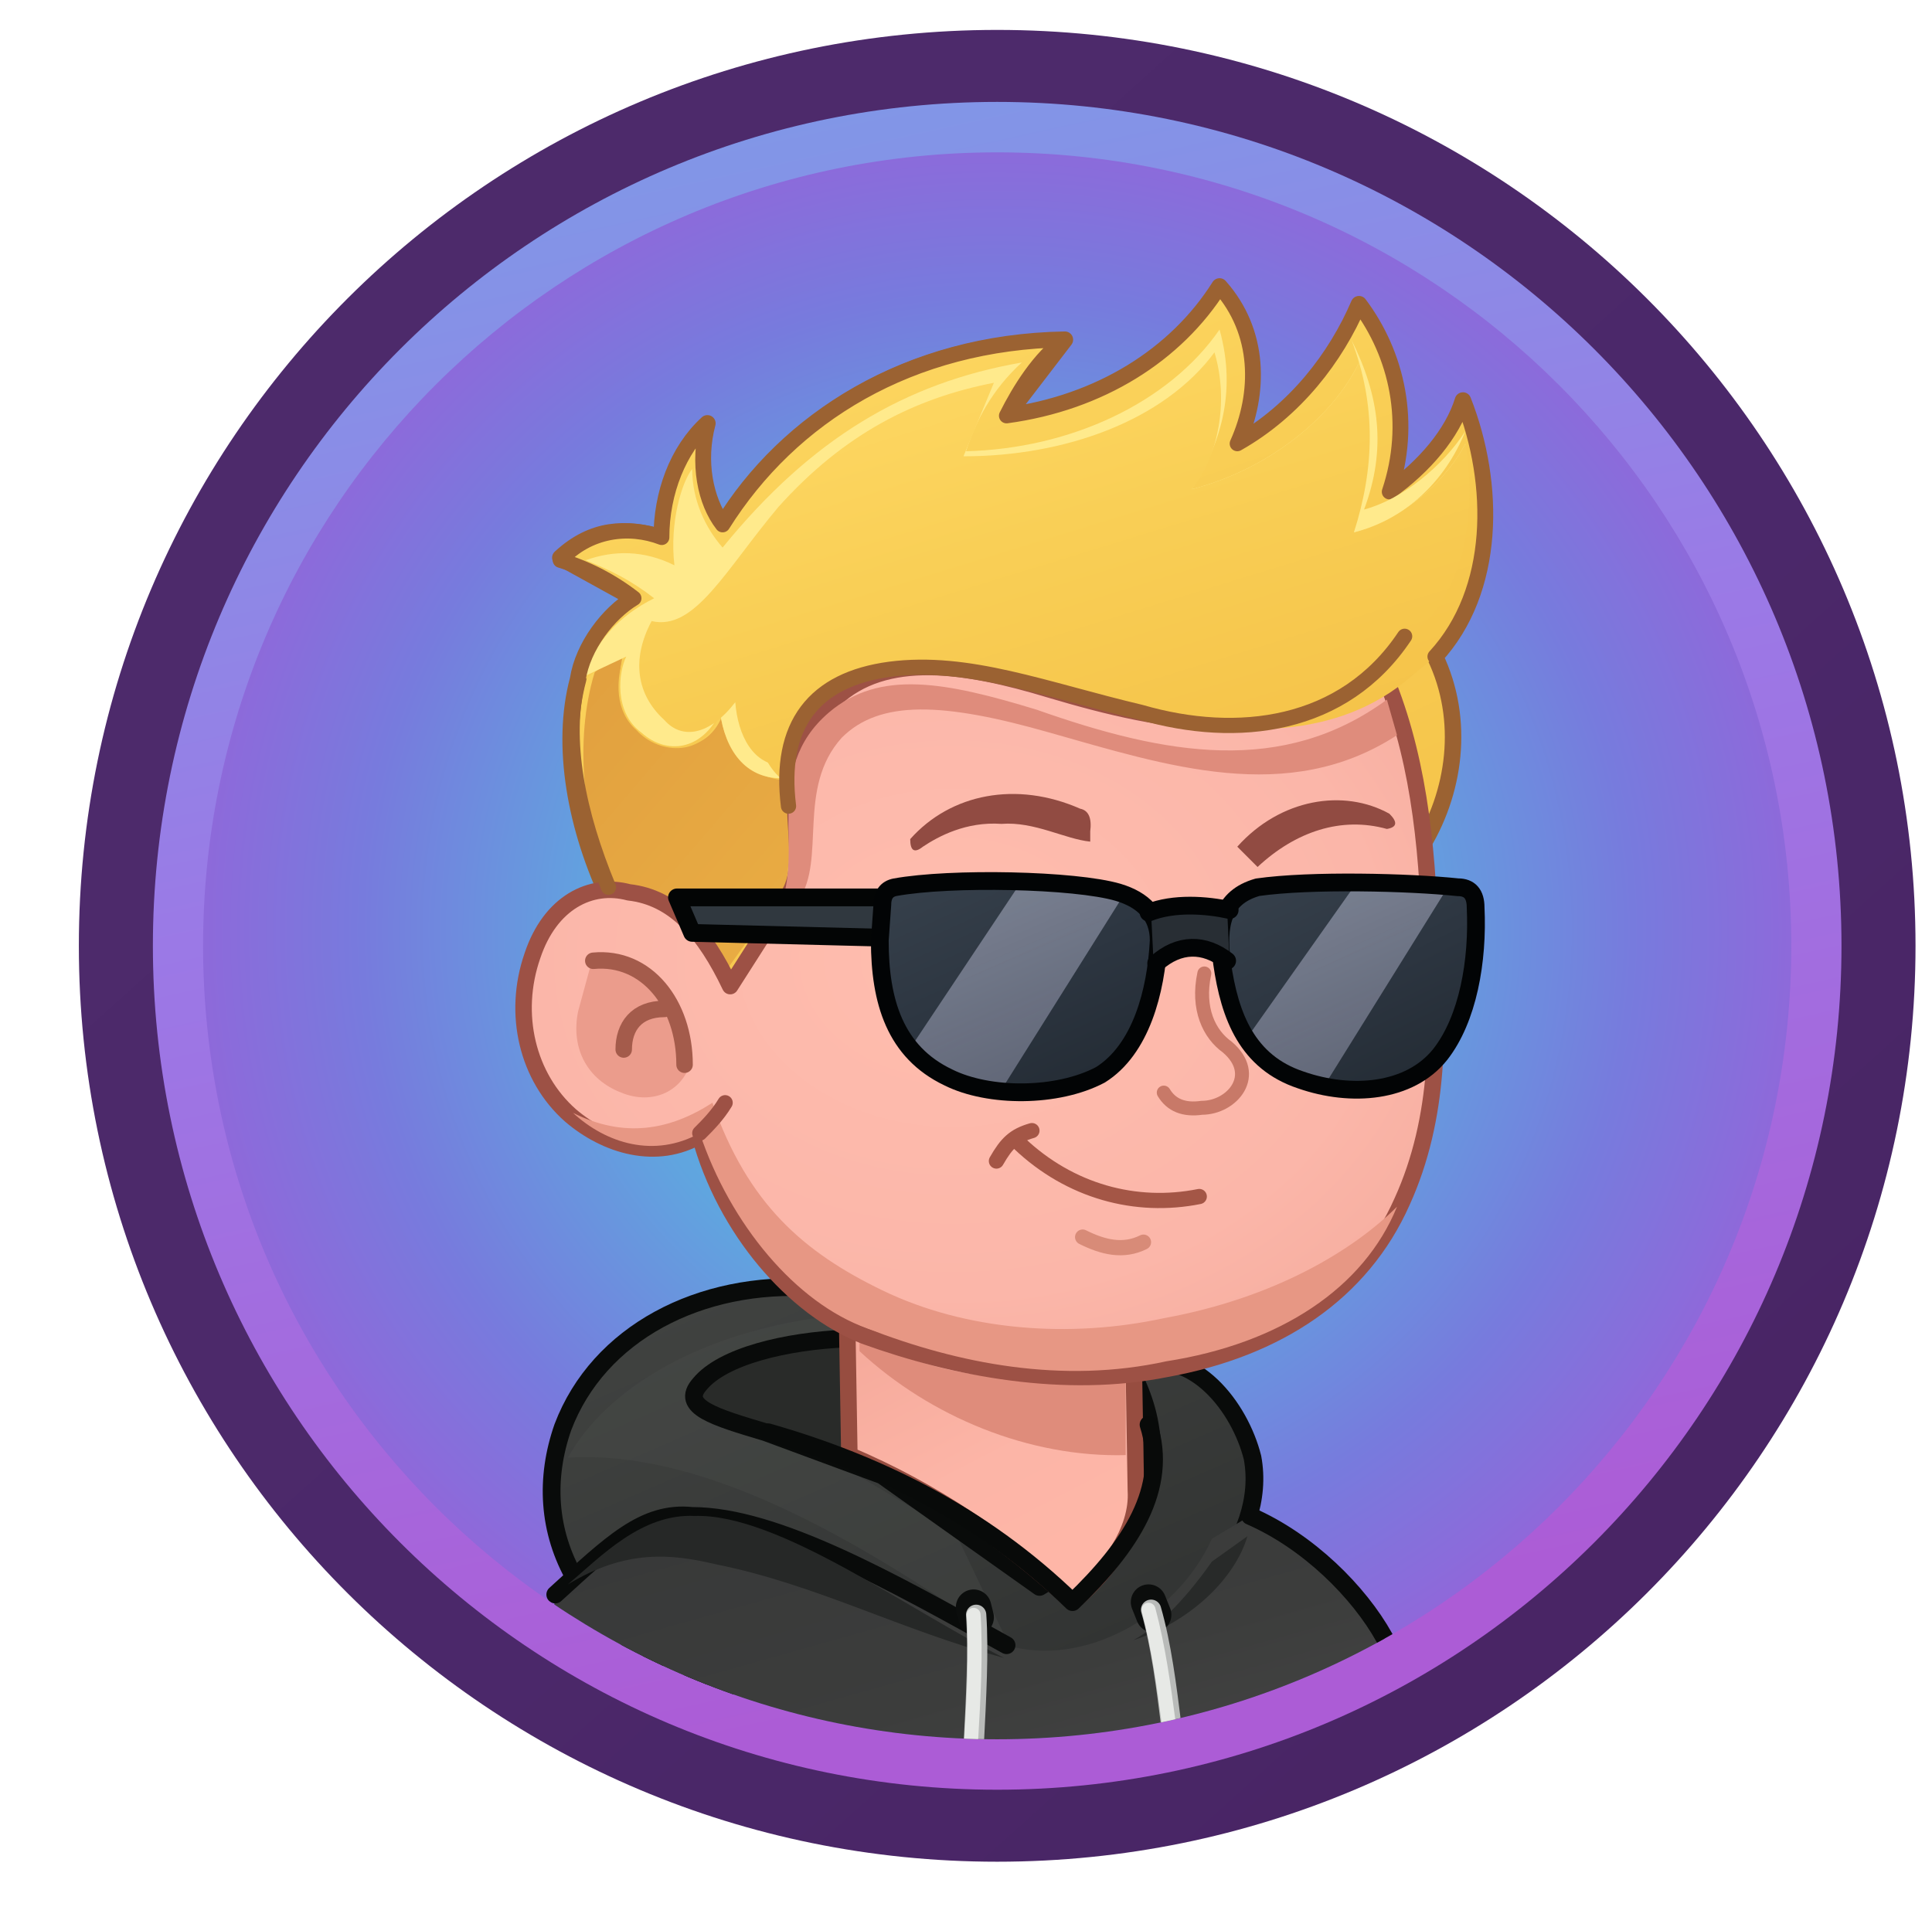
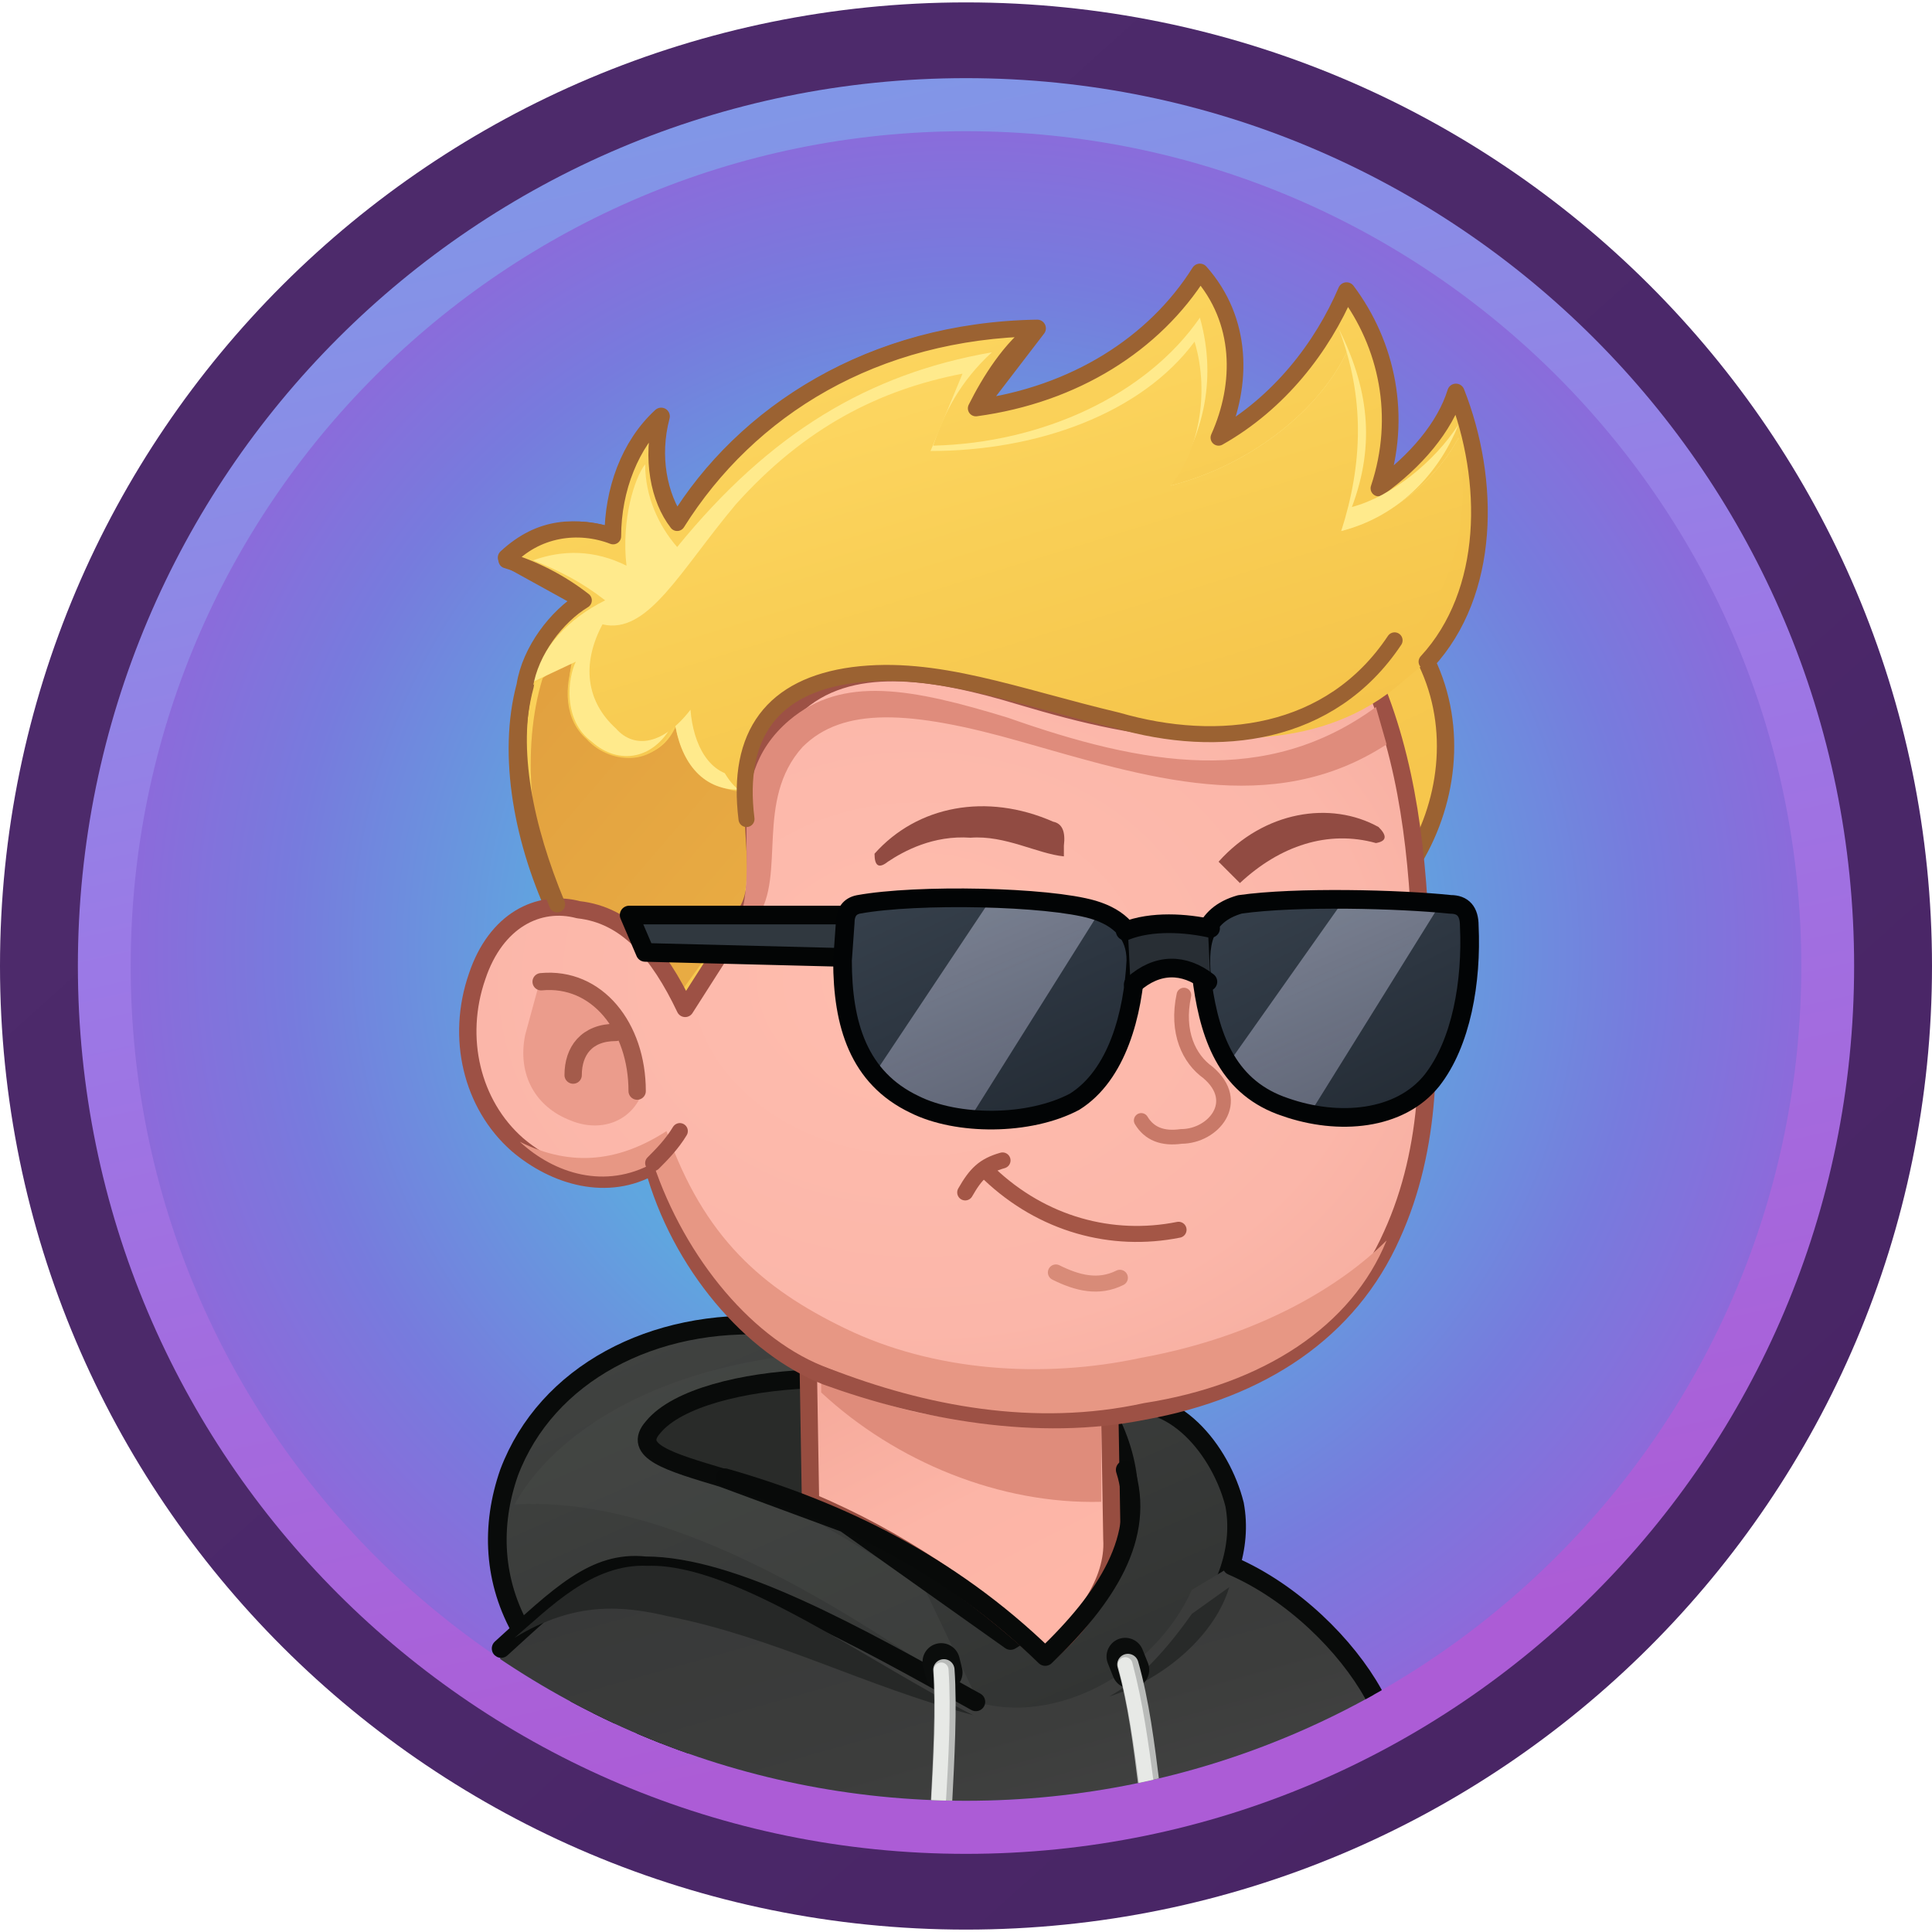
- <svg xmlns="http://www.w3.org/2000/svg" viewBox="0 0 762 756" role="img" aria-labelledby="blond-avatar-title blond-avatar-description">
+ <svg xmlns="http://www.w3.org/2000/svg" viewBox="31.1 10.9 724.4 724.4" role="img" aria-labelledby="blond-avatar-title blond-avatar-description">
  <defs>
    <linearGradient id="frame-purple" x1="0%" y1="0%" x2="90%" y2="100%">
      <stop offset="0" stop-color="#4e2b6b" />
      <stop offset=".6" stop-color="#4b286a" />
      <stop offset="1" stop-color="#482463" />
    </linearGradient>
    <linearGradient id="frame-iridescent" x1="0%" y1="0%" x2="22%" y2="100%">
      <stop offset="0" stop-color="#7b9de7" />
      <stop offset=".48" stop-color="#9b79e6" />
      <stop offset="1" stop-color="#ac5cd6" />
    </linearGradient>
    <radialGradient id="background-blue-violet" cx="50%" cy="49%" r="55%">
      <stop offset="0" stop-color="#4bc5df" />
      <stop offset=".45" stop-color="#60a5df" />
      <stop offset=".73" stop-color="#777bdd" />
      <stop offset="1" stop-color="#9861d9" />
    </radialGradient>
    <linearGradient id="hair-gold" x1="10%" y1="0%" x2="72%" y2="100%">
      <stop offset="0" stop-color="#ffda67" />
      <stop offset=".48" stop-color="#f9cf56" />
      <stop offset="1" stop-color="#f5c349" />
    </linearGradient>
    <linearGradient id="hair-shadow" x1="0%" y1="0%" x2="80%" y2="100%">
      <stop offset="0" stop-color="#e1a03f" />
      <stop offset="1" stop-color="#e9ac43" />
    </linearGradient>
    <radialGradient id="skin-peach" cx="47%" cy="41%" r="73%">
      <stop offset="0" stop-color="#ffbdae" />
      <stop offset=".65" stop-color="#fbb6a9" />
      <stop offset="1" stop-color="#f4aa9b" />
    </radialGradient>
    <linearGradient id="ear-peach" x1="0%" y1="0%" x2="100%" y2="80%">
      <stop offset="0" stop-color="#ffbbac" />
      <stop offset="1" stop-color="#f8ac9b" />
    </linearGradient>
    <linearGradient id="neck-peach" x1="0%" y1="0%" x2="50%" y2="100%">
      <stop offset="0" stop-color="#f4a798" />
      <stop offset=".62" stop-color="#fcb5a7" />
      <stop offset="1" stop-color="#feb6a7" />
    </linearGradient>
    <linearGradient id="hoodie-charcoal" x1="0%" y1="0%" x2="85%" y2="100%">
      <stop offset="0" stop-color="#373838" />
      <stop offset=".6" stop-color="#3c3d3c" />
      <stop offset="1" stop-color="#454545" />
    </linearGradient>
    <linearGradient id="hoodie-fold" x1="0%" y1="0%" x2="75%" y2="100%">
      <stop offset="0" stop-color="#424442" />
      <stop offset="1" stop-color="#313332" />
    </linearGradient>
    <linearGradient id="sunglass-lens" x1="0%" y1="0%" x2="60%" y2="100%">
      <stop offset="0" stop-color="#37414c" />
      <stop offset=".6" stop-color="#2c3540" />
      <stop offset="1" stop-color="#252d36" />
    </linearGradient>
    <linearGradient id="lens-glint" x1="0%" y1="0%" x2="40%" y2="100%">
      <stop offset="0" stop-color="#8990a1" stop-opacity=".9" />
      <stop offset="1" stop-color="#73788b" stop-opacity=".76" />
    </linearGradient>
    <clipPath id="avatar-clip">
      <ellipse cx="393.3" cy="373.1" rx="313.2" ry="313" />
    </clipPath>
    <path id="left-lens-shape" d="M353 350C375 346 424 347 441 352 451 355 457 361 457 371 456 391 450 414 434 424 417 433 390 433 374 425 353 415 347 395 347 371L348 357Q348 351 353 350Z" />
    <path id="right-lens-shape" d="M496 350C517 347 556 348 575 350Q582 350 582 358C583 379 579 402 568 416 556 431 533 433 513 426 492 419 485 401 482 380 480 365 482 354 496 350Z" />
    <clipPath id="left-lens-clip">
      <use href="#left-lens-shape" />
    </clipPath>
    <clipPath id="right-lens-clip">
      <use href="#right-lens-shape" />
    </clipPath>
  </defs>
  <g id="outer-ring">
    <ellipse cx="393.3" cy="373.1" rx="362.2" ry="361.3" fill="url(#frame-purple)" />
  </g>
  <g id="inner-ring">
    <ellipse cx="393.3" cy="373.1" rx="333" ry="332.9" fill="url(#frame-iridescent)" />
  </g>
  <g id="avatar-background">
    <ellipse cx="393.3" cy="373.1" rx="313.2" ry="313" fill="url(#background-blue-violet)" />
  </g>
  <g id="portrait" clip-path="url(#avatar-clip)" stroke-linecap="round" stroke-linejoin="round">
    <g id="hoodie" stroke="#090b0a" stroke-width="7">
      <path id="hood-back" d="M227 623C216 604 215 583 222 563 236 526 276 505 321 508L362 517 425 551 449 538C471 532 489 555 494 575 497 591 491 608 479 622L424 669 263 664Z" fill="url(#hoodie-fold)" />
      <path d="M224 575C239 548 276 525 329 519L334 532C309 530 282 539 276 548 270 558 291 561 318 570L377 605 398 649C332 602 274 572 224 575Z" fill="#4b4d4b" opacity=".35" stroke="none" />
      <path id="hood-lining" d="M334 528C310 529 285 535 276 546 268 555 282 559 302 565L348 582 410 626 444 605C461 579 454 555 445 539Z" fill="#292b29" />
      <path id="hoodie-body" d="M219 629C241 609 254 596 273 598 306 598 352 624 397 649 427 658 464 638 478 607L493 598C516 608 536 628 546 646L554 698 211 712Z" fill="url(#hoodie-charcoal)" stroke="none" />
      <path d="M219 629C241 609 254 596 273 598 306 598 352 624 397 649M493 598C516 608 536 628 546 646" fill="none" />
      <path d="M224 625C247 611 265 613 282 617 322 625 355 643 396 654 358 635 307 597 274 598 253 597 237 614 224 625Z" fill="#262827" stroke="none" />
      <path d="M478 616C466 633 456 642 447 647 469 640 487 623 492 606Z" fill="#282a29" stroke="none" />
    </g>
    <g id="neck">
      <path d="M334 514 447 528 448 588C449 604 437 620 423 632 396 607 368 588 335 574Z" fill="url(#neck-peach)" stroke="#974d40" stroke-width="6.5" />
      <path d="M339 527C367 543 408 549 444 539L444 574C406 575 367 559 339 533Z" fill="#df8c7b" />
      <path d="M303 565C345 577 387 597 423 632 446 610 461 587 453 562" fill="none" stroke="#080a09" stroke-width="7" />
    </g>
    <g id="hair-back" stroke="#9b6232" stroke-width="6.5">
      <path d="M241 356C227 327 221 294 228 268 230 255 240 242 250 236L221 220C234 208 247 208 261 212 261 195 267 178 279 167 275 182 278 197 285 207 310 166 358 135 420 134L397 164C434 159 464 140 481 113 497 131 497 155 488 175 511 162 527 141 536 120 551 140 557 167 548 194 562 184 573 171 577 158 590 191 590 233 566 259 578 284 574 313 560 335L553 364 314 356 288 391 278 370Z" fill="url(#hair-gold)" />
      <path d="M236 261C227 285 228 321 241 351L276 361 287 382 310 350 316 295 286 279C282 294 269 298 257 291 246 285 242 273 246 257Z" fill="url(#hair-shadow)" stroke="none" />
    </g>
    <g id="face">
      <path d="M329 276C349 257 381 262 414 272 461 286 505 294 545 264 559 296 563 332 564 370 568 404 568 441 553 474 537 510 504 532 460 540 420 548 377 540 341 527 313 516 286 485 276 448 259 458 239 452 225 440 208 425 202 400 210 377 217 356 233 348 248 352 266 354 278 368 288 389L311 353C322 336 301 302 329 276Z" fill="url(#skin-peach)" stroke="#9d5145" stroke-width="6.5" />
      <path d="M327 281C347 264 373 269 409 280 460 298 506 306 547 276L551 290C508 318 460 302 414 289 372 277 347 276 332 291 314 311 326 339 315 355L307 359C318 336 300 304 327 281Z" fill="#df8c7c" />
      <path d="M281 435C295 475 317 494 348 509 381 525 422 528 459 520 503 512 534 493 551 476 538 508 505 530 460 537 419 546 378 538 342 524 314 514 288 483 276 447 258 457 239 451 226 439 246 449 264 446 281 435Z" fill="#e79784" />
      <path d="M286 435C283 440 279 444 276 447" fill="none" stroke="#9d5145" stroke-width="6" />
    </g>
    <g id="ear-detail">
      <path d="M234 377C252 377 269 395 273 417 270 431 257 436 245 431 232 426 225 414 228 399Z" fill="#eb9c8c" />
      <path d="M234 379C255 377 270 396 270 420M262 398C251 398 246 405 246 414" fill="none" stroke="#a45b4b" stroke-width="6.5" />
    </g>
    <g id="hair" stroke="#9b6232" stroke-width="6.5">
      <path d="M228 270C231 255 239 243 250 236 241 229 231 224 221 221 232 209 248 207 261 212 261 194 268 177 279 167 275 183 278 198 285 207 312 164 359 135 420 134 410 141 402 154 397 164 434 159 464 140 481 113 497 131 497 155 488 175 511 162 527 141 536 120 551 140 557 167 548 194 562 184 573 171 577 158 590 191 590 233 566 259L554 269C524 293 483 290 450 281 412 272 382 260 351 264 321 268 307 286 311 308 295 307 286 296 284 281 279 299 260 298 251 288 243 281 242 269 247 256Z" fill="url(#hair-gold)" stroke="none" />
      <path d="M230 267C235 253 244 243 258 236 249 229 241 225 231 221 242 217 254 217 266 223 264 206 269 190 273 185 273 197 278 208 285 216 320 173 357 151 403 143 391 154 385 166 381 178 422 177 461 159 481 130 488 155 481 176 470 193 501 185 526 164 536 143 545 165 543 190 534 210 557 203 571 188 578 175 577 195 562 211 544 221 509 238 476 216 442 220L300 264C294 276 298 299 308 307 294 307 286 296 284 281 277 296 263 298 253 289 242 281 244 265 247 259Z" fill="#ffea8c" stroke="none" />
      <path d="M257 245C274 249 286 225 307 200 333 171 361 157 392 151L380 180C420 180 459 166 479 139 485 159 480 181 470 193 501 185 526 164 536 143 545 165 543 190 534 210 557 203 571 188 578 175 583 206 576 236 556 251 527 280 489 287 449 277 409 267 379 258 351 263 328 266 313 279 309 302 297 302 291 290 290 277 280 290 269 292 262 284 251 274 249 260 257 245Z" fill="url(#hair-gold)" stroke="none" />
      <path d="M311 318C307 286 321 268 351 264 382 260 412 272 450 281 488 292 530 287 554 251" fill="none" stroke="#9b6232" stroke-width="6" />
      <path d="M240 350C228 321 222 292 228 268 230 255 240 242 250 236 241 229 231 224 221 221 232 209 248 207 261 212 261 194 268 177 279 167 275 183 278 198 285 207 312 164 359 135 420 134 410 141 402 154 397 164 434 159 464 140 481 113 497 131 497 155 488 175 511 162 527 141 536 120 551 140 557 167 548 194 562 184 573 171 577 158 590 191 590 233 566 259" fill="none" stroke-width="6" />
      <path d="M533 134C544 156 547 177 538 201 553 197 569 184 578 170 570 190 554 205 534 210 542 185 543 160 533 134Z" fill="#ffea8c" stroke="none" />
    </g>
    <g id="eyebrows" fill="#914b42">
      <path d="M359 331C375 313 401 308 426 319Q431 320 430 328L430 332C420 331 408 324 395 325 381 324 370 330 364 334Q359 338 359 331Z" />
      <path d="M488 334C505 315 530 311 548 321Q553 326 547 327C529 322 511 328 496 342Z" />
    </g>
    <g id="nose" fill="none" stroke="#c87968" stroke-width="5.5">
      <path d="M475 384C472 398 477 408 484 413 497 424 486 437 474 437 467 438 462 436 459 431" />
    </g>
    <g id="mouth" fill="none" stroke="#a45646" stroke-width="6">
      <path d="M402 451C422 470 448 477 473 472" />
      <path d="M393 458C397 451 400 448 407 446" />
      <path d="M427 488C435 492 443 494 451 490" stroke="#d88b78" />
    </g>
    <g id="sunglasses">
      <path id="glasses-temple" d="M267 354 352 354 352 370 273 368Z" fill="#30383f" stroke="#030505" stroke-width="7" />
      <g id="lenses" fill="url(#sunglass-lens)">
        <use href="#left-lens-shape" />
        <use href="#right-lens-shape" />
      </g>
      <g id="lens-reflections" fill="url(#lens-glint)">
        <path d="M410 337 447 347 393 433 358 415Z" clip-path="url(#left-lens-clip)" />
        <path d="M543 337 576 342 520 432 490 412Z" clip-path="url(#right-lens-clip)" />
      </g>
      <g id="glasses-frame" fill="none" stroke="#020405" stroke-width="7">
        <use href="#left-lens-shape" />
        <use href="#right-lens-shape" />
      </g>
      <path id="glasses-bridge" d="M454 360C463 357 475 358 484 359L485 380C475 372 466 372 455 380Z" fill="#282e34" />
      <path d="M453 360C463 356 476 357 485 359M456 380C465 372 475 372 484 379" fill="none" stroke="#020405" stroke-width="7" />
    </g>
    <g id="hoodie-drawstrings" fill="none">
      <path d="M384 634 385 638M453 632 455 637" stroke="#0b0d0c" stroke-width="14" />
      <path d="M385 637C386 651 385 670 384 689M454 635C458 649 460 665 462 681" stroke="#b9bbb9" stroke-width="8" />
      <path d="M384 637C385 652 384 670 383 687M453 635C457 650 459 665 461 680" stroke="#e7e9e6" stroke-width="5.5" />
    </g>
  </g>
</svg>
